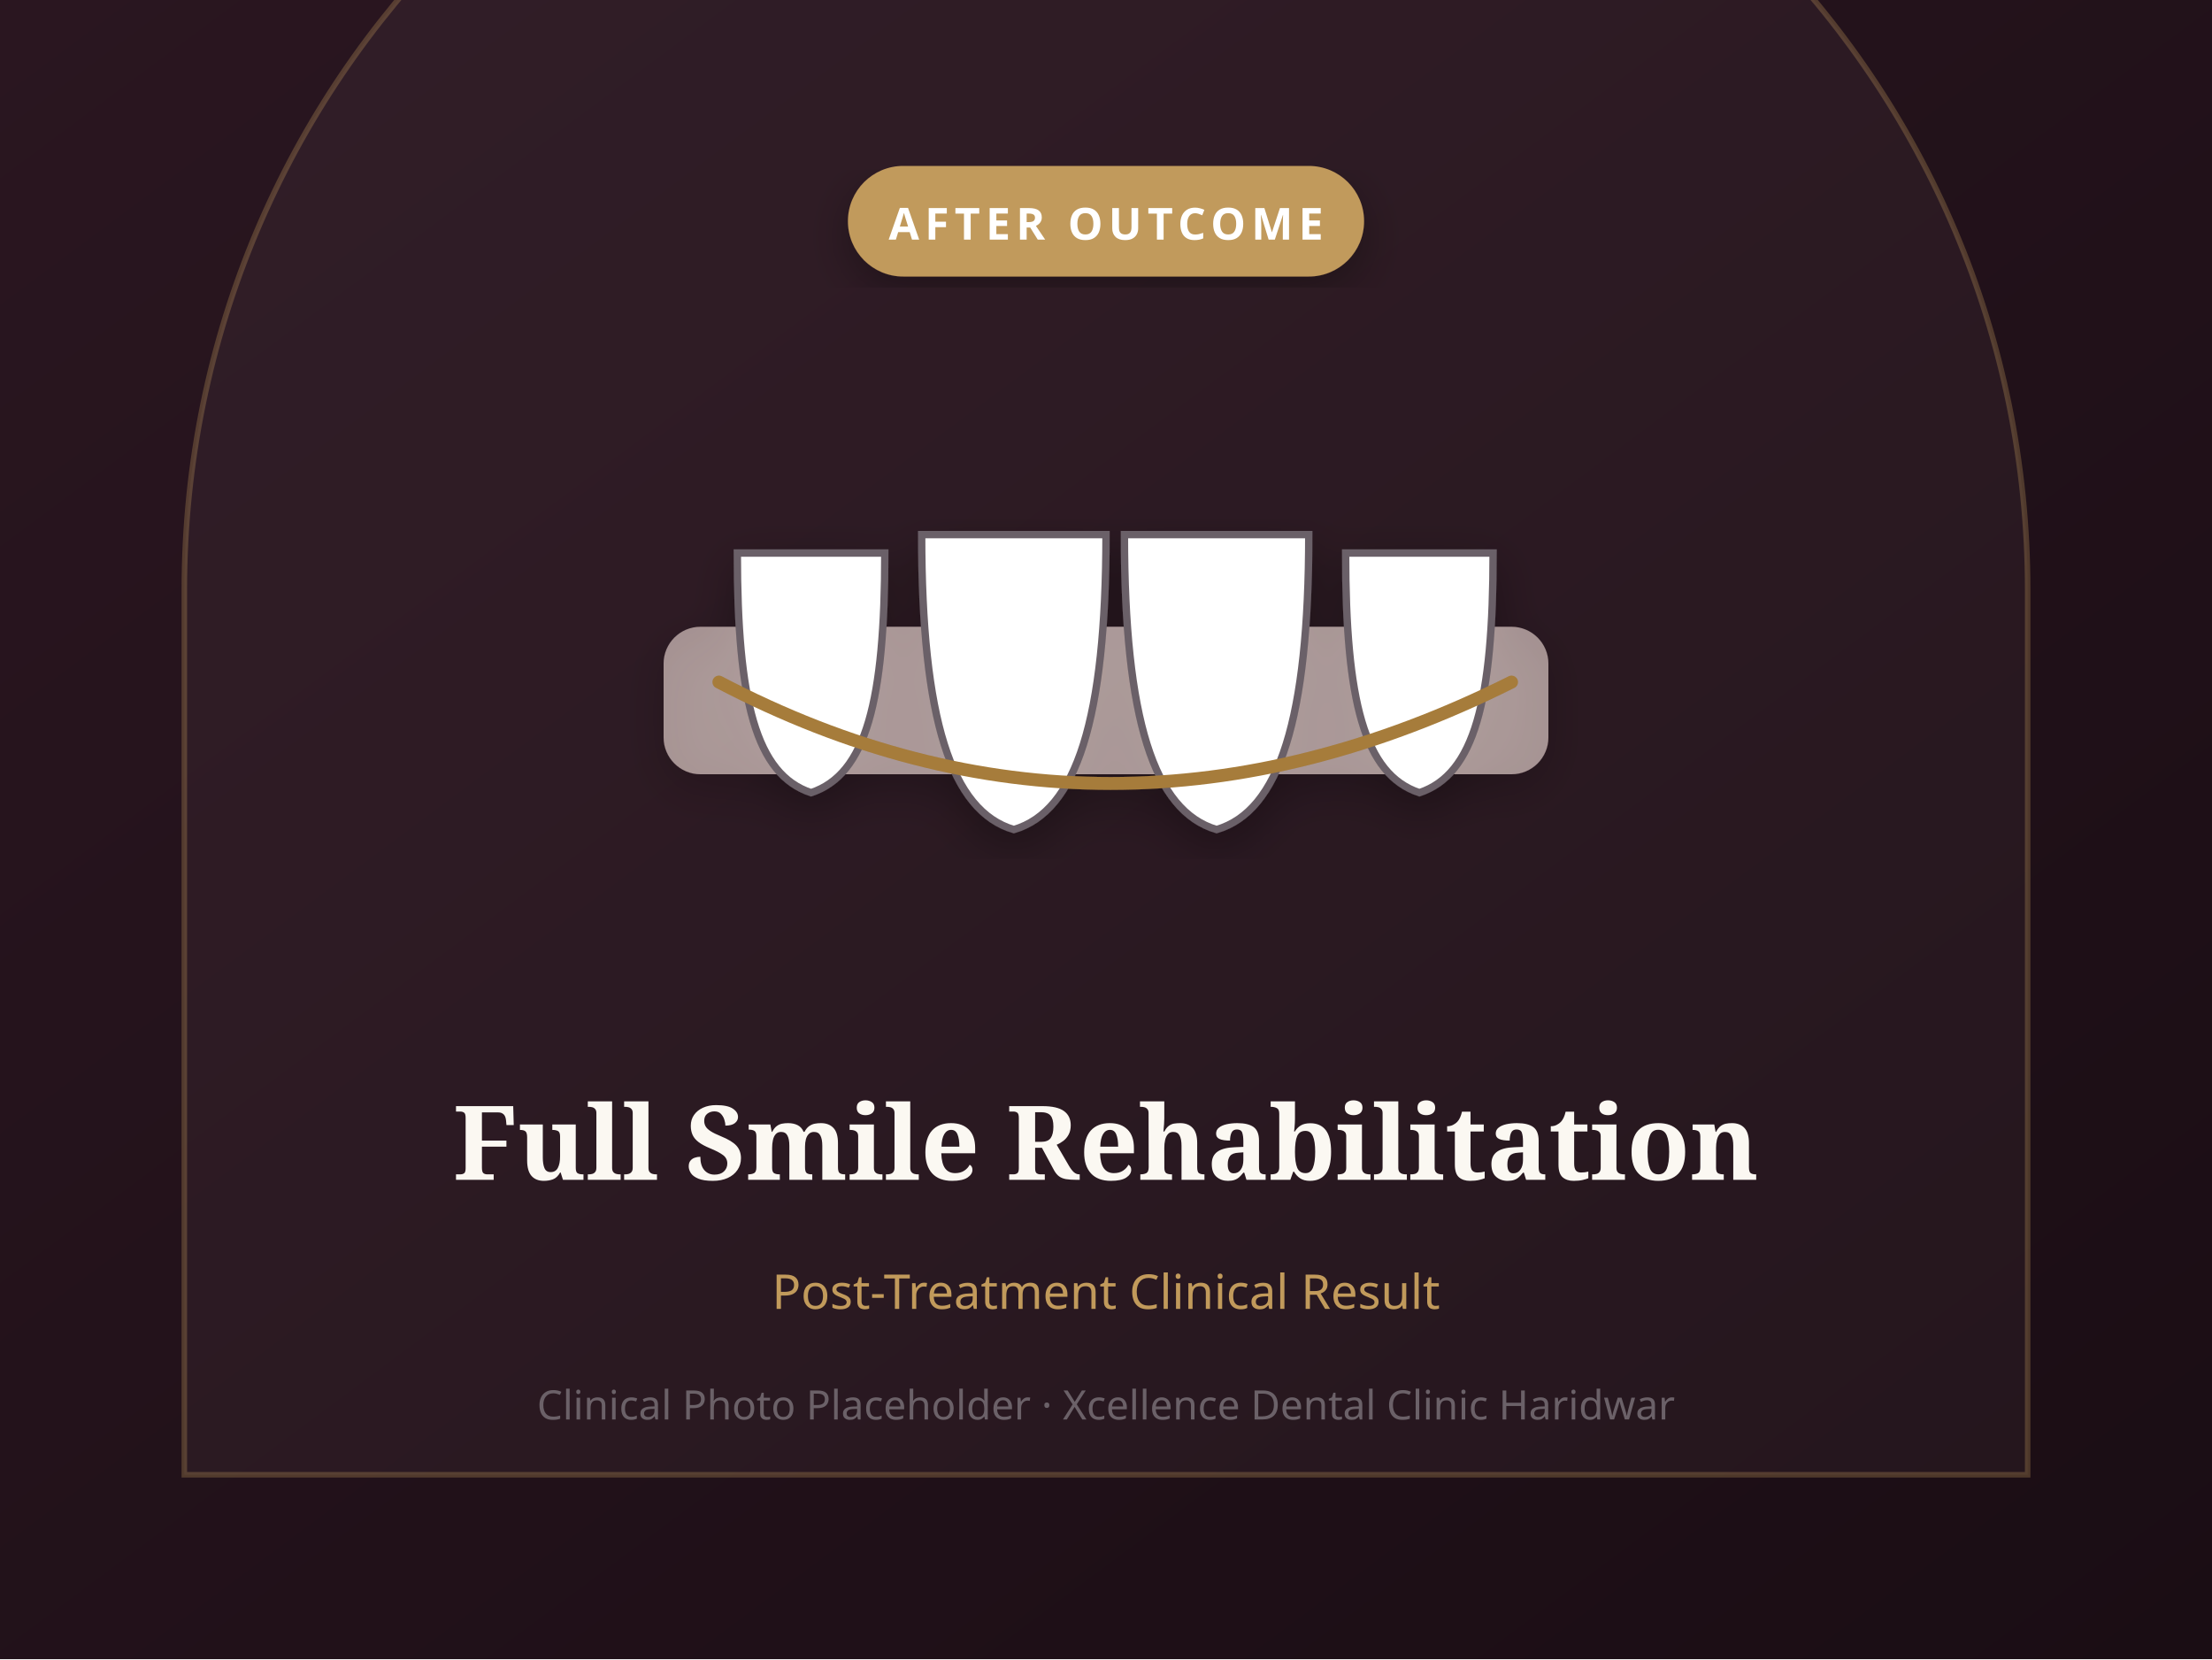
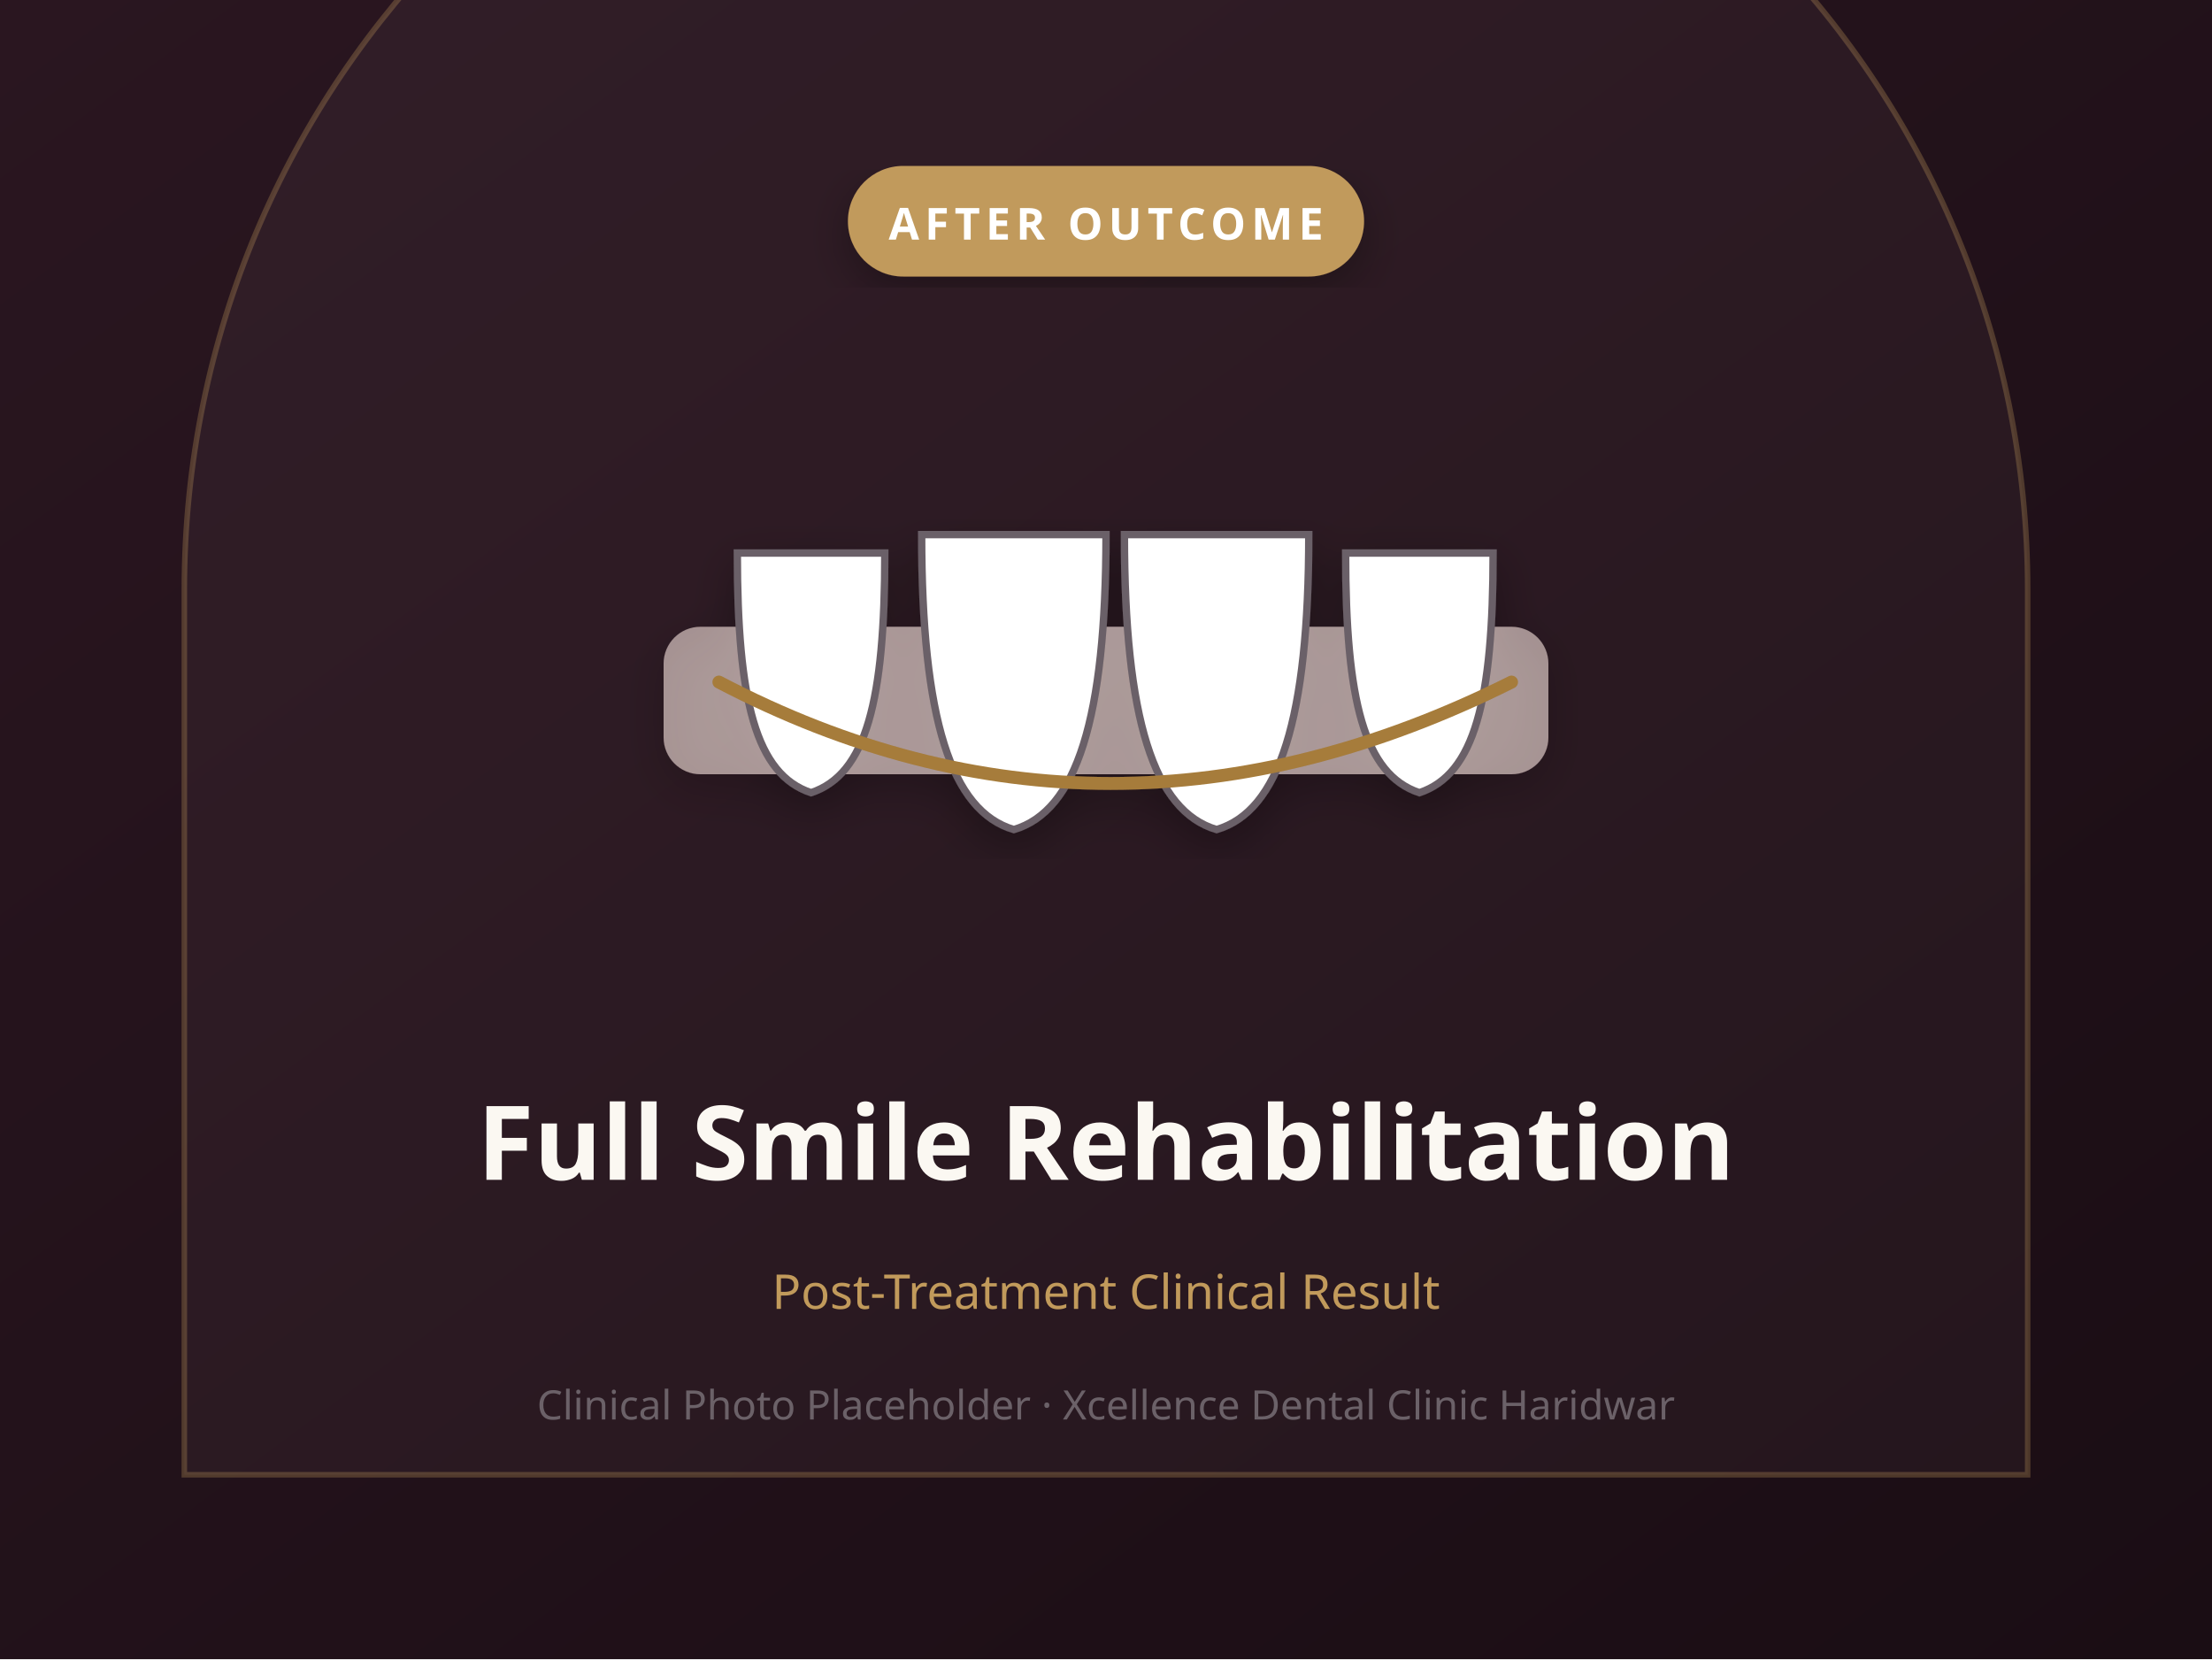
<svg xmlns="http://www.w3.org/2000/svg" viewBox="0 0 600 450" width="100%" height="100%">
  <defs>
    <linearGradient id="bg" x1="0%" y1="0%" x2="100%" y2="100%">
      <stop offset="0%" stop-color="#2A1620" />
      <stop offset="100%" stop-color="#1A0D14" />
    </linearGradient>
    <filter id="drop" x="-10%" y="-10%" width="120%" height="120%">
      <feDropShadow dx="0" dy="4" stdDeviation="6" flood-color="#000" flood-opacity="0.3" />
    </filter>
  </defs>
  <rect width="600" height="450" fill="url(#bg)" />
  <path d="M 50 400 L 50 160 A 250 250 0 0 1 550 160 L 550 400 Z" fill="#FBF8F2" fill-opacity="0.04" stroke="#C19A5B" stroke-width="1.5" stroke-opacity="0.3" />
  <rect x="230" y="45" width="140" height="30" rx="15" fill="#C19A5B" filter="url(#drop)" />
  <text x="300" y="65" text-anchor="middle" fill="#FFFFFF" font-family="'Hanken Grotesk', sans-serif" font-size="12" font-weight="700" letter-spacing="1.5">AFTER OUTCOME</text>
  <g transform="translate(180, 130)" filter="url(#drop)">
    <rect x="0" y="40" width="240" height="40" rx="10" fill="#F3DFDA" opacity="0.6" />
    <path d="M 20 20 C 20 60 25 80 40 85 C 55 80 60 60 60 20 Z" fill="#FFFFFF" stroke="#6B6168" stroke-width="2" />
    <path d="M 70 15 C 70 65 78 90 95 95 C 112 90 120 65 120 15 Z" fill="#FFFFFF" stroke="#6B6168" stroke-width="2" />
    <path d="M 125 15 C 125 65 133 90 150 95 C 167 90 175 65 175 15 Z" fill="#FFFFFF" stroke="#6B6168" stroke-width="2" />
    <path d="M 185 20 C 185 60 190 80 205 85 C 220 80 225 60 225 20 Z" fill="#FFFFFF" stroke="#6B6168" stroke-width="2" />
    <path d="M 15 55 Q 120 110 230 55" fill="none" stroke="#A67C3A" stroke-width="3.5" stroke-linecap="round" />
  </g>
-   <text x="300" y="320" text-anchor="middle" fill="#FBF8F2" font-family="'Instrument Serif', serif" font-size="28" font-weight="700">Full Smile Rehabilitation</text>
+   <text x="300" y="320" text-anchor="middle" fill="#FBF8F2" font-family="'Plus Jakarta Sans', sans-serif" font-size="28" font-weight="700">Full Smile Rehabilitation</text>
  <text x="300" y="355" text-anchor="middle" fill="#C19A5B" font-family="'Hanken Grotesk', sans-serif" font-size="13" font-weight="500">Post-Treatment Clinical Result</text>
  <text x="300" y="385" text-anchor="middle" fill="#6B6168" font-family="'Hanken Grotesk', sans-serif" font-size="11">Clinical Photo Placeholder · Xcellence Dental Clinic Haridwar</text>
</svg>
